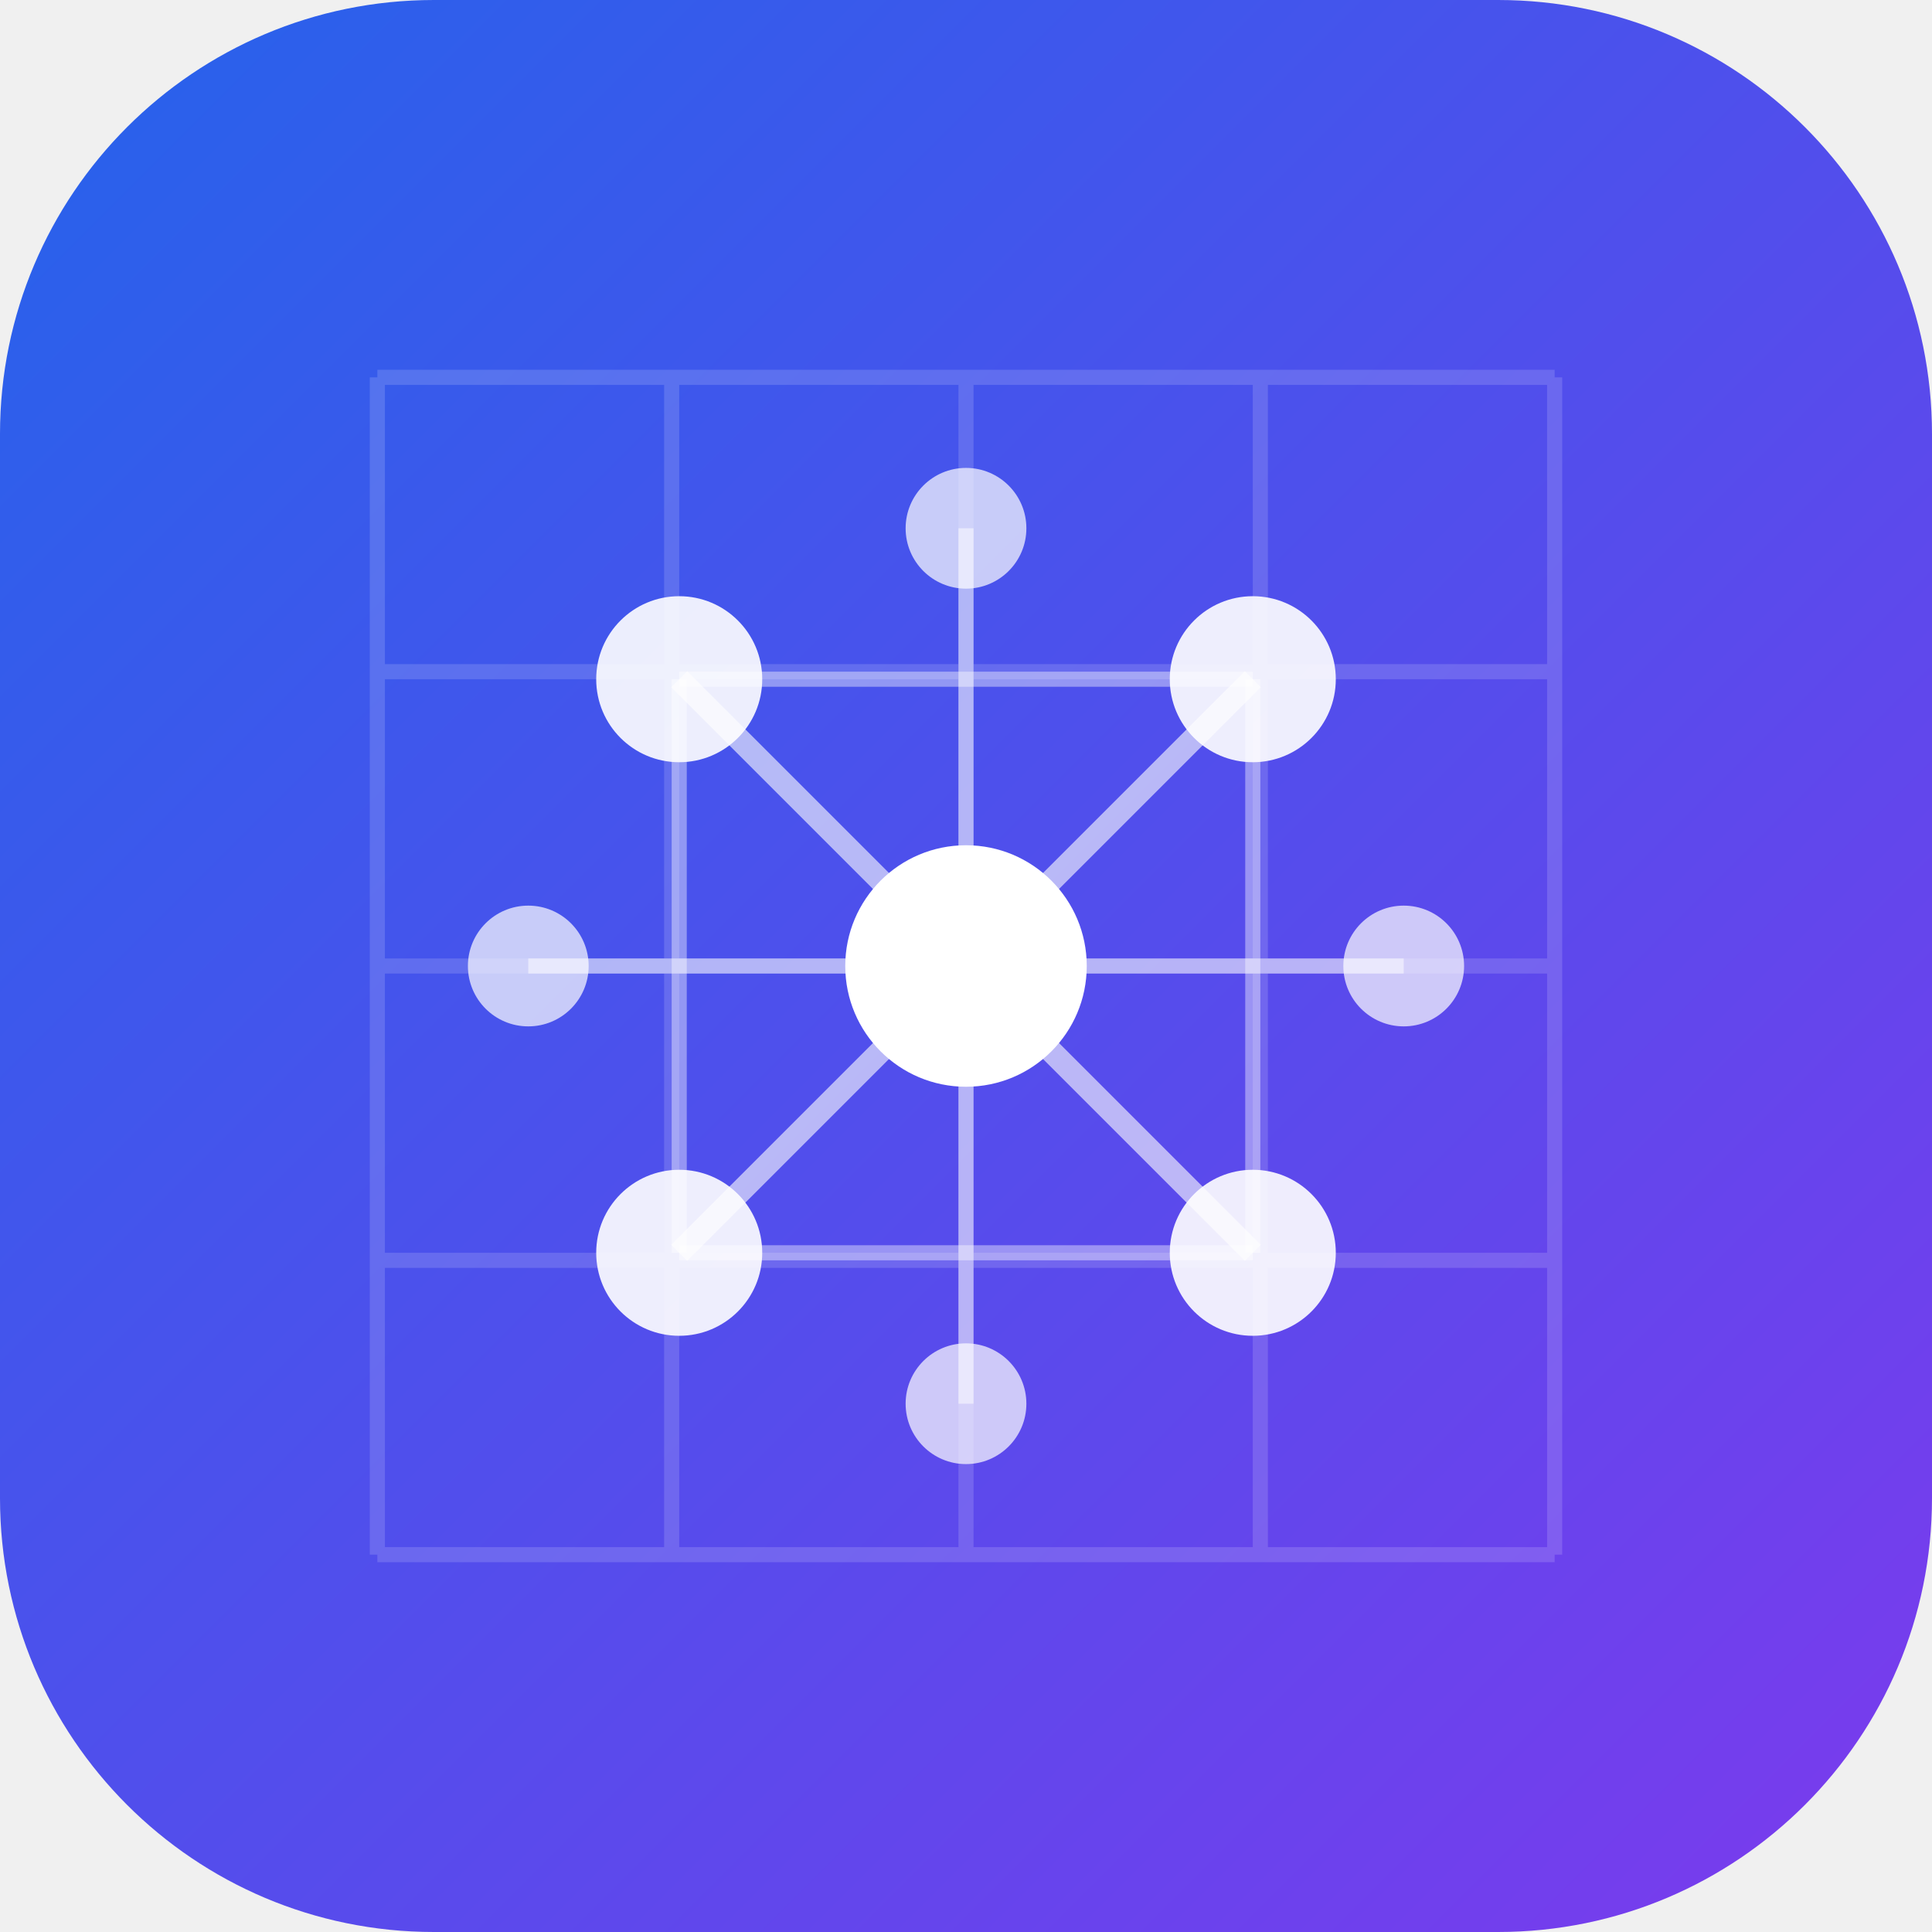
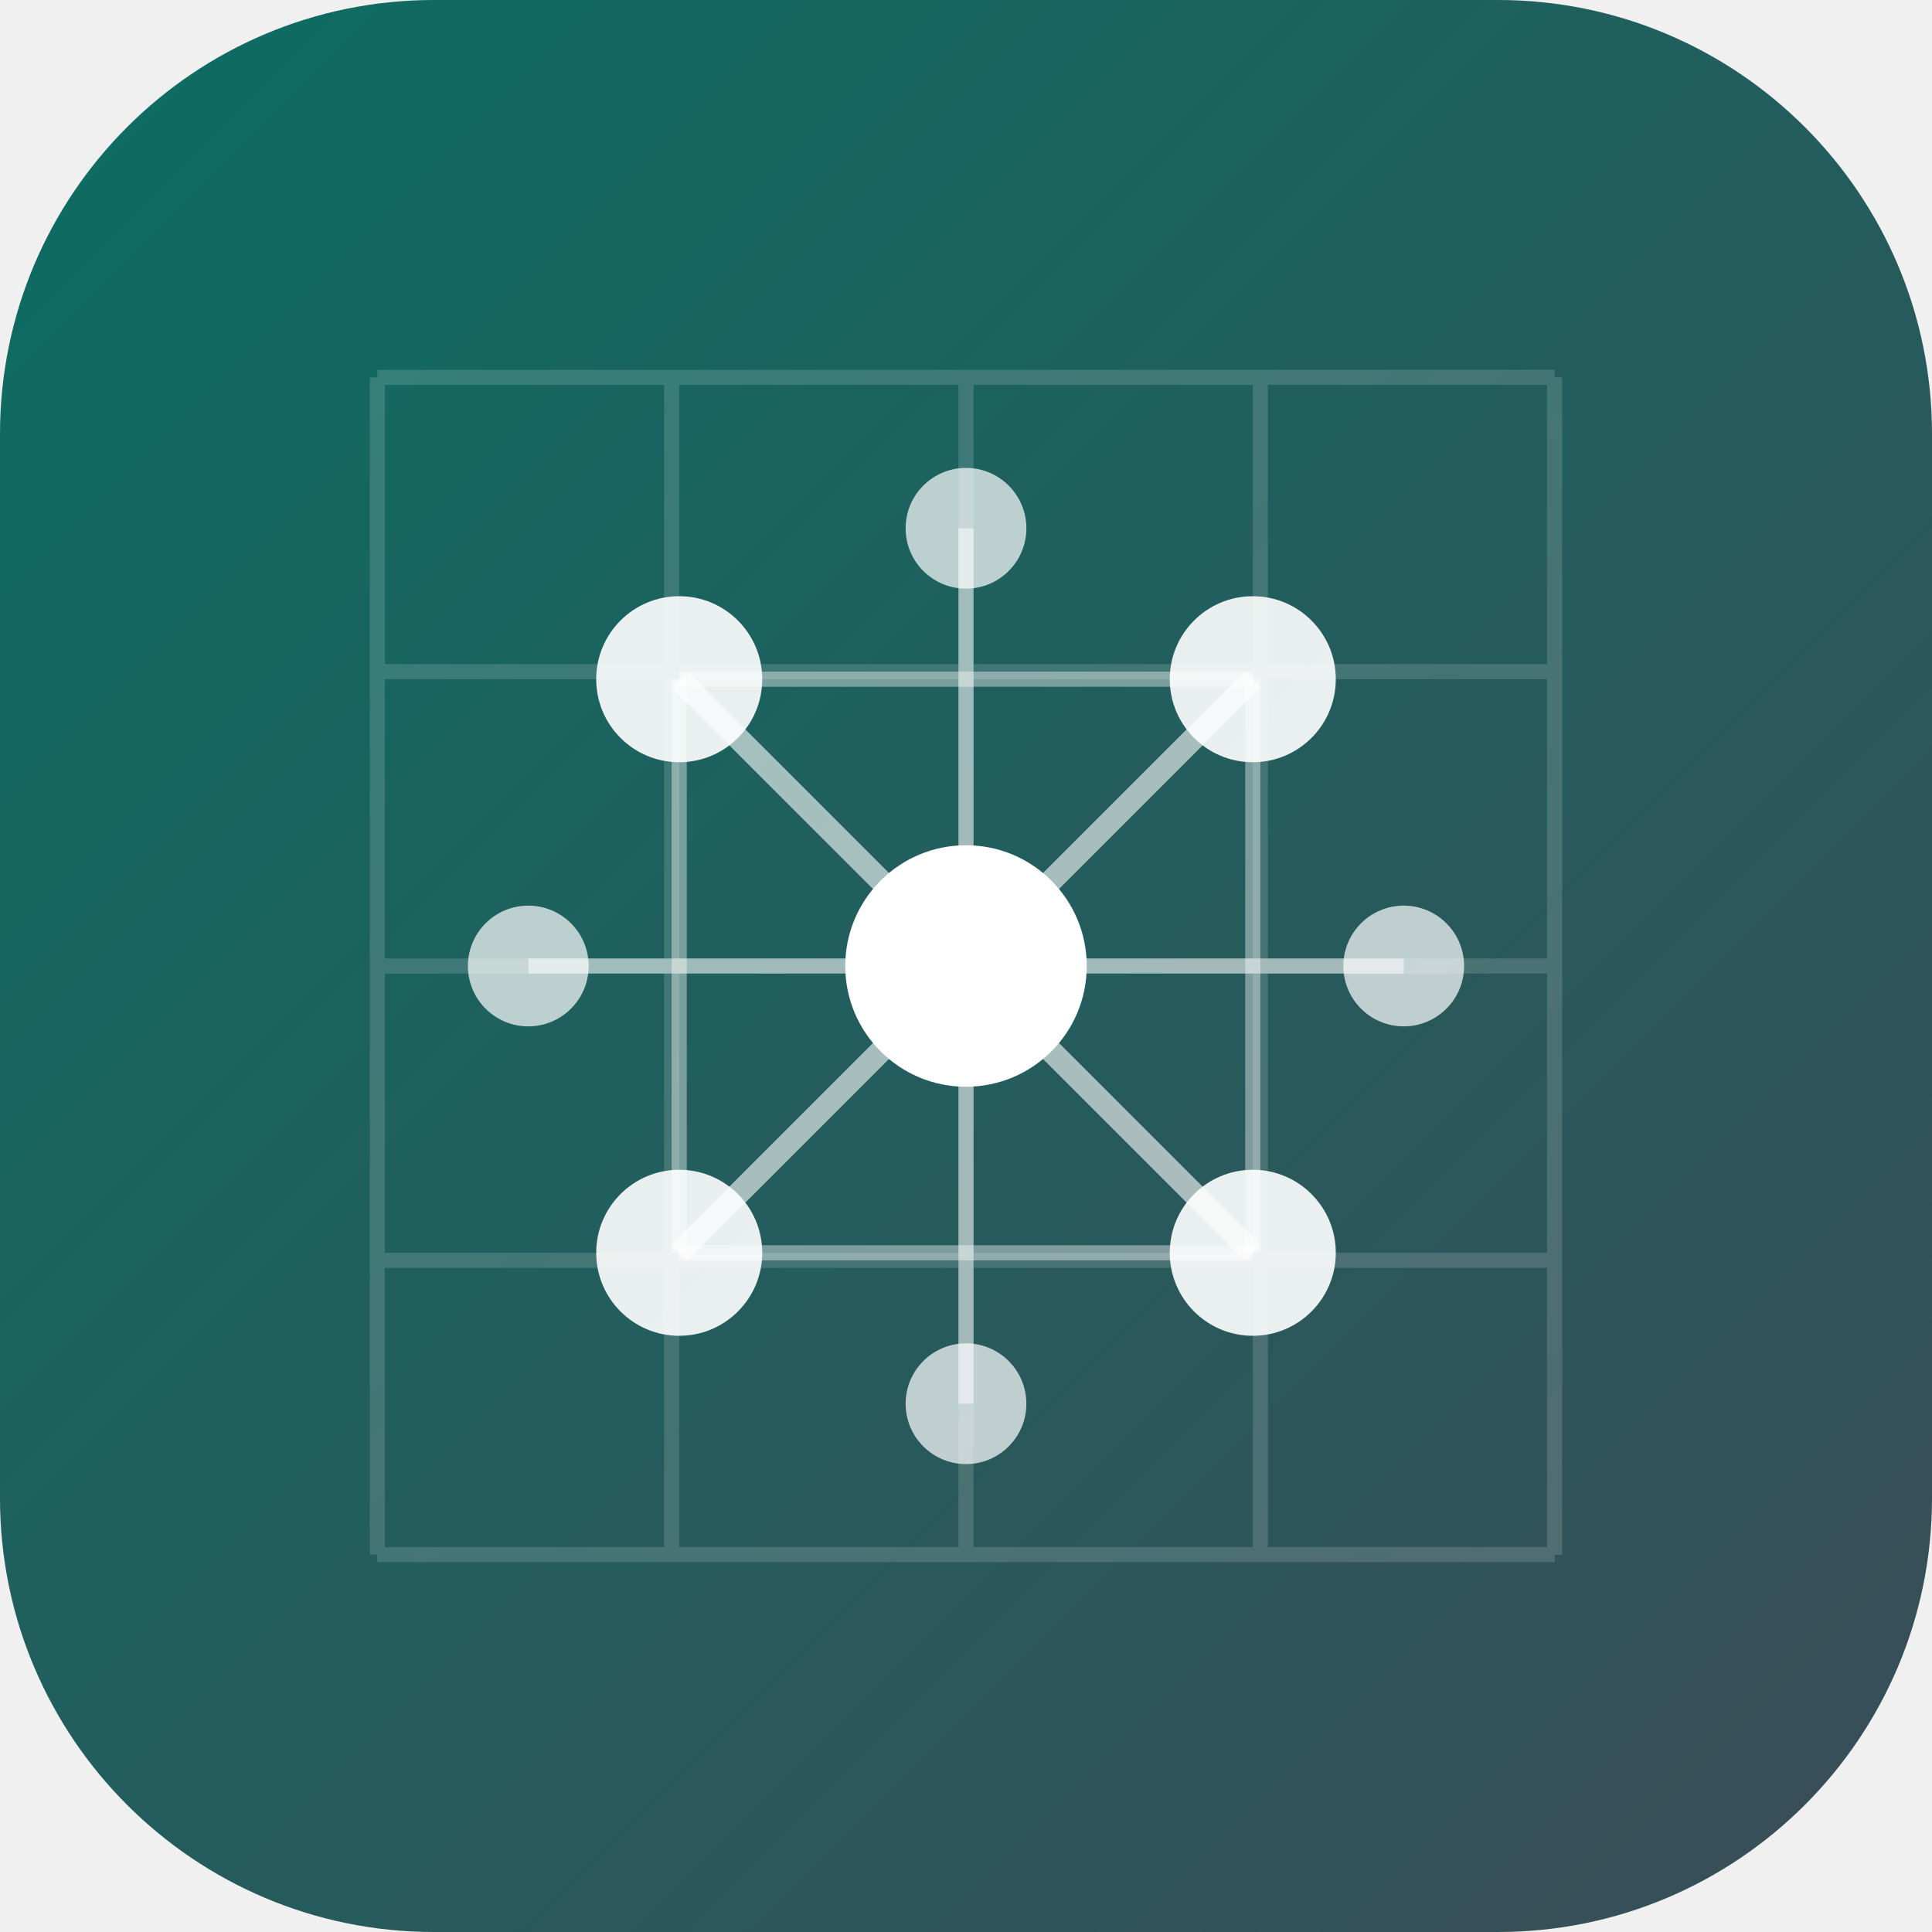
<svg xmlns="http://www.w3.org/2000/svg" width="512" height="512" viewBox="0 0 512 512" fill="none">
  <defs>
    <linearGradient id="iconGradient" x1="0%" y1="0%" x2="100%" y2="100%">
-       <stop offset="0%" style="stop-color:#2563EB;stop-opacity:1" />
-       <stop offset="100%" style="stop-color:#7C3AED;stop-opacity:1" />
+       <stop offset="0%" style="stop-color:#0b6e63;stop-opacity:1" />
+       <stop offset="100%" style="stop-color:#3b4c57;stop-opacity:1" />
    </linearGradient>
    <linearGradient id="iconSecondary" x1="0%" y1="0%" x2="100%" y2="100%">
-       <stop offset="0%" style="stop-color:#3B82F6;stop-opacity:1" />
-       <stop offset="100%" style="stop-color:#A855F7;stop-opacity:1" />
+       <stop offset="0%" style="stop-color:#3c7a5e;stop-opacity:1" />
+       <stop offset="100%" style="stop-color:#3b4c57;stop-opacity:1" />
    </linearGradient>
  </defs>
  <rect width="512" height="512" rx="115" fill="url(#iconGradient)" />
  <g opacity="0.15">
    <line x1="100" y1="100" x2="100" y2="412" stroke="white" stroke-width="4" />
    <line x1="178" y1="100" x2="178" y2="412" stroke="white" stroke-width="4" />
    <line x1="256" y1="100" x2="256" y2="412" stroke="white" stroke-width="4" />
    <line x1="334" y1="100" x2="334" y2="412" stroke="white" stroke-width="4" />
    <line x1="412" y1="100" x2="412" y2="412" stroke="white" stroke-width="4" />
    <line x1="100" y1="100" x2="412" y2="100" stroke="white" stroke-width="4" />
    <line x1="100" y1="178" x2="412" y2="178" stroke="white" stroke-width="4" />
    <line x1="100" y1="256" x2="412" y2="256" stroke="white" stroke-width="4" />
    <line x1="100" y1="334" x2="412" y2="334" stroke="white" stroke-width="4" />
    <line x1="100" y1="412" x2="412" y2="412" stroke="white" stroke-width="4" />
  </g>
  <g>
    <circle cx="256" cy="256" r="32" fill="white" />
    <circle cx="180" cy="180" r="22" fill="white" opacity="0.9" />
    <circle cx="332" cy="180" r="22" fill="white" opacity="0.9" />
    <circle cx="180" cy="332" r="22" fill="white" opacity="0.9" />
    <circle cx="332" cy="332" r="22" fill="white" opacity="0.9" />
    <circle cx="140" cy="256" r="16" fill="white" opacity="0.7" />
    <circle cx="372" cy="256" r="16" fill="white" opacity="0.7" />
    <circle cx="256" cy="140" r="16" fill="white" opacity="0.7" />
    <circle cx="256" cy="372" r="16" fill="white" opacity="0.7" />
    <line x1="256" y1="256" x2="180" y2="180" stroke="white" stroke-width="6" opacity="0.6" />
    <line x1="256" y1="256" x2="332" y2="180" stroke="white" stroke-width="6" opacity="0.6" />
    <line x1="256" y1="256" x2="180" y2="332" stroke="white" stroke-width="6" opacity="0.6" />
    <line x1="256" y1="256" x2="332" y2="332" stroke="white" stroke-width="6" opacity="0.6" />
    <line x1="256" y1="256" x2="140" y2="256" stroke="white" stroke-width="4" opacity="0.5" />
    <line x1="256" y1="256" x2="372" y2="256" stroke="white" stroke-width="4" opacity="0.5" />
    <line x1="256" y1="256" x2="256" y2="140" stroke="white" stroke-width="4" opacity="0.5" />
    <line x1="256" y1="256" x2="256" y2="372" stroke="white" stroke-width="4" opacity="0.5" />
    <line x1="180" y1="180" x2="332" y2="180" stroke="white" stroke-width="4" opacity="0.4" />
    <line x1="180" y1="332" x2="332" y2="332" stroke="white" stroke-width="4" opacity="0.4" />
    <line x1="180" y1="180" x2="180" y2="332" stroke="white" stroke-width="4" opacity="0.4" />
    <line x1="332" y1="180" x2="332" y2="332" stroke="white" stroke-width="4" opacity="0.4" />
  </g>
</svg>
